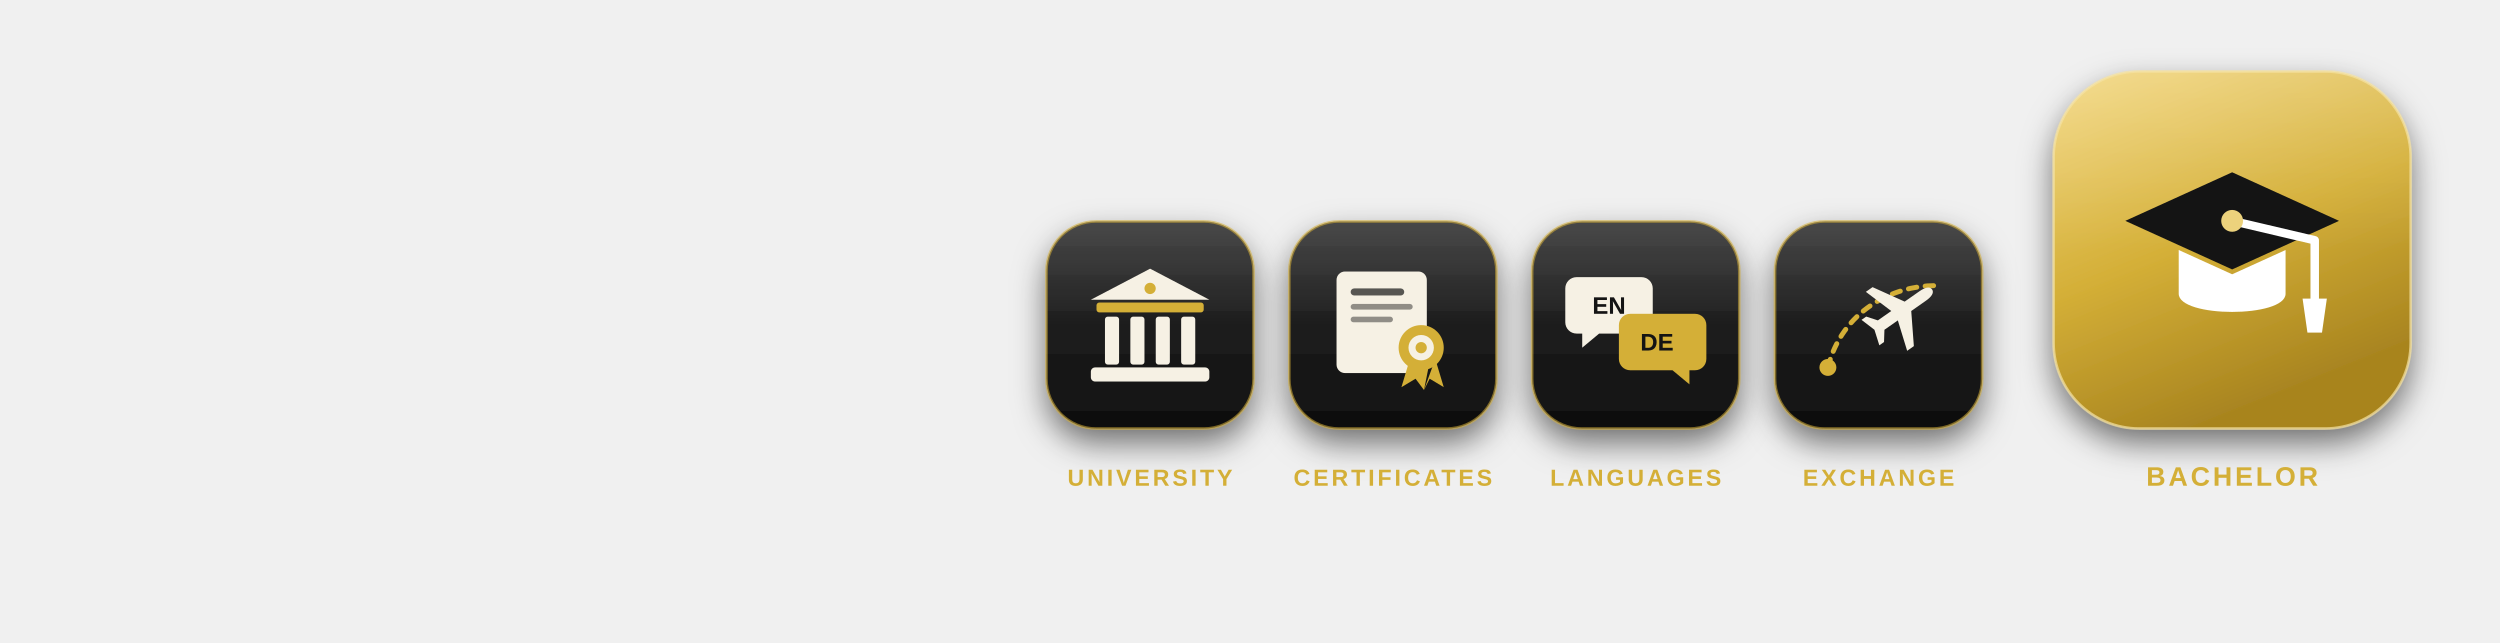
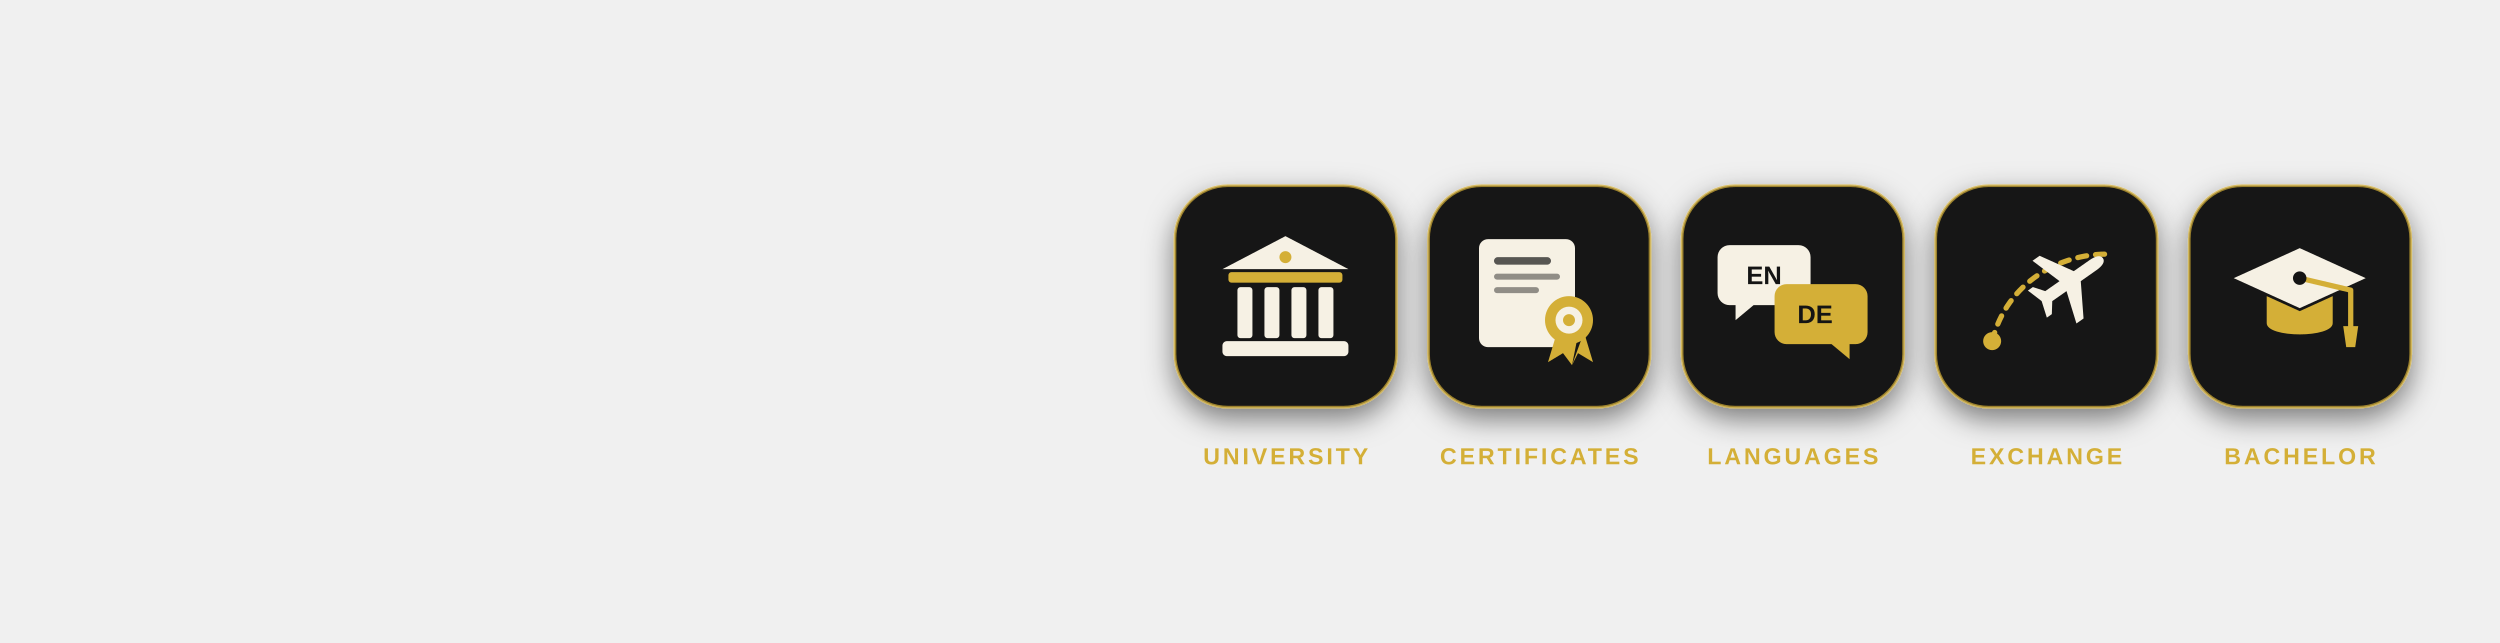
<svg xmlns="http://www.w3.org/2000/svg" viewBox="0 0 1400 360">
  <defs>
-     <linearGradient id="fondoChico" x1="0" y1="0" x2="0" y2="1">
-       <stop offset="0" stop-color="#2c2c2c" />
-       <stop offset="1" stop-color="#0f0f0f" />
-     </linearGradient>
-     <linearGradient id="fondoGrande" x1="0" y1="0" x2="0.4" y2="1">
-       <stop offset="0" stop-color="#f3d77f" />
-       <stop offset="0.55" stop-color="#d4af37" />
-       <stop offset="1" stop-color="#a8841f" />
-     </linearGradient>
-     <linearGradient id="brillo" x1="0" y1="0" x2="0" y2="1">
-       <stop offset="0" stop-color="#ffffff" stop-opacity="0.14" />
-       <stop offset="0.5" stop-color="#ffffff" stop-opacity="0" />
-     </linearGradient>
    <filter id="sombra" x="-30%" y="-30%" width="160%" height="170%">
-       <feDropShadow dx="0" dy="8" stdDeviation="9" flood-color="#000000" flood-opacity="0.55" />
+       <feDropShadow dx="0" dy="6" stdDeviation="8" flood-color="#000000" flood-opacity="0.5" />
    </filter>
  </defs>
-   <g filter="url(#sombra)">
-     <rect x="586" y="124" width="116" height="116" rx="27.84" fill="url(#fondoChico)" />
-   </g>
-   <rect x="586" y="124" width="116" height="116" rx="27.84" fill="url(#brillo)" stroke="#d4af37" stroke-opacity="0.55" stroke-width="1.5" />
-   <g transform="translate(604.56,142.56) scale(0.79)">
+   <rect x="658" y="104" width="124" height="124" rx="29.76" fill="#161616" stroke="#d4af37" stroke-opacity="0.7" stroke-width="1.5" filter="url(#sombra)" />
+   <g transform="translate(677.84,123.84) scale(0.84)">
    <path d="M50,10 L92,32 H8 Z" fill="#f6f1e4" />
    <circle cx="50" cy="24" r="4" fill="#d4af37" />
    <rect x="12" y="34" width="76" height="7" rx="2" fill="#d4af37" />
    <g fill="#f6f1e4">
      <rect x="18" y="44" width="10" height="34" rx="2" />
      <rect x="36" y="44" width="10" height="34" rx="2" />
      <rect x="54" y="44" width="10" height="34" rx="2" />
      <rect x="72" y="44" width="10" height="34" rx="2" />
    </g>
    <rect x="8" y="80" width="84" height="10" rx="3" fill="#f6f1e4" />
  </g>
-   <text x="644" y="272" font-family="Segoe UI, Arial, sans-serif" font-size="13" font-weight="700" letter-spacing="1.6" fill="#d4af37" text-anchor="middle">UNIVERSITY</text>
-   <g filter="url(#sombra)">
-     <rect x="722" y="124" width="116" height="116" rx="27.84" fill="url(#fondoChico)" />
-   </g>
-   <rect x="722" y="124" width="116" height="116" rx="27.84" fill="url(#brillo)" stroke="#d4af37" stroke-opacity="0.55" stroke-width="1.5" />
-   <g transform="translate(740.56,142.56) scale(0.79)">
+   <text x="720" y="260" font-family="Segoe UI, Arial, sans-serif" font-size="13" font-weight="700" letter-spacing="1.6" fill="#d4af37" text-anchor="middle">UNIVERSITY</text>
+   <rect x="800" y="104" width="124" height="124" rx="29.76" fill="#161616" stroke="#d4af37" stroke-opacity="0.7" stroke-width="1.5" filter="url(#sombra)" />
+   <g transform="translate(819.84,123.84) scale(0.84)">
    <rect x="10" y="12" width="64" height="72" rx="6" fill="#f6f1e4" />
    <rect x="20" y="24" width="38" height="5" rx="2.5" fill="#141414" opacity="0.7" />
    <rect x="20" y="35" width="44" height="4" rx="2" fill="#141414" opacity="0.45" />
    <rect x="20" y="44" width="30" height="4" rx="2" fill="#141414" opacity="0.45" />
    <path d="M62,74 L56,94 L66,88 L72,96 L76,76 Z M80,74 L86,94 L76,88 L72,96" fill="#d4af37" />
    <circle cx="70" cy="66" r="16" fill="#d4af37" />
    <circle cx="70" cy="66" r="9" fill="#f6f1e4" />
    <circle cx="70" cy="66" r="4" fill="#d4af37" />
  </g>
-   <text x="780" y="272" font-family="Segoe UI, Arial, sans-serif" font-size="13" font-weight="700" letter-spacing="1.6" fill="#d4af37" text-anchor="middle">CERTIFICATES</text>
-   <g filter="url(#sombra)">
-     <rect x="858" y="124" width="116" height="116" rx="27.84" fill="url(#fondoChico)" />
-   </g>
-   <rect x="858" y="124" width="116" height="116" rx="27.84" fill="url(#brillo)" stroke="#d4af37" stroke-opacity="0.55" stroke-width="1.5" />
-   <g transform="translate(876.56,142.56) scale(0.79)">
+   <text x="862" y="260" font-family="Segoe UI, Arial, sans-serif" font-size="13" font-weight="700" letter-spacing="1.6" fill="#d4af37" text-anchor="middle">CERTIFICATES</text>
+   <rect x="942" y="104" width="124" height="124" rx="29.76" fill="#161616" stroke="#d4af37" stroke-opacity="0.7" stroke-width="1.5" filter="url(#sombra)" />
+   <g transform="translate(961.84,123.84) scale(0.84)">
    <path d="M8,16 h46 a8,8 0 0 1 8,8 v24 a8,8 0 0 1 -8,8 h-30 l-12,10 v-10 h-4 a8,8 0 0 1 -8,-8 v-24 a8,8 0 0 1 8,-8 Z" fill="#f6f1e4" />
    <path d="M92,42 h-46 a8,8 0 0 0 -8,8 v24 a8,8 0 0 0 8,8 h30 l12,10 v-10 h4 a8,8 0 0 0 8,-8 v-24 a8,8 0 0 0 -8,-8 Z" fill="#d4af37" />
    <text x="31" y="42" font-family="Segoe UI, Arial, sans-serif" font-size="17" font-weight="800" fill="#141414" text-anchor="middle">EN</text>
    <text x="65" y="68" font-family="Segoe UI, Arial, sans-serif" font-size="17" font-weight="800" fill="#141414" text-anchor="middle">DE</text>
  </g>
-   <text x="916" y="272" font-family="Segoe UI, Arial, sans-serif" font-size="13" font-weight="700" letter-spacing="1.6" fill="#d4af37" text-anchor="middle">LANGUAGES</text>
-   <g filter="url(#sombra)">
-     <rect x="994" y="124" width="116" height="116" rx="27.84" fill="url(#fondoChico)" />
-   </g>
-   <rect x="994" y="124" width="116" height="116" rx="27.84" fill="url(#brillo)" stroke="#d4af37" stroke-opacity="0.55" stroke-width="1.5" />
-   <g transform="translate(1012.56,142.56) scale(0.79)">
+   <text x="1004" y="260" font-family="Segoe UI, Arial, sans-serif" font-size="13" font-weight="700" letter-spacing="1.6" fill="#d4af37" text-anchor="middle">LANGUAGES</text>
+   <rect x="1084" y="104" width="124" height="124" rx="29.76" fill="#161616" stroke="#d4af37" stroke-opacity="0.7" stroke-width="1.5" filter="url(#sombra)" />
+   <g transform="translate(1103.84,123.84) scale(0.84)">
    <path d="M14,80 C24,40 60,22 90,22" fill="none" stroke="#d4af37" stroke-width="3.5" stroke-dasharray="6 6" stroke-linecap="round" />
    <circle cx="14" cy="80" r="6" fill="#d4af37" />
    <g transform="translate(66,40) rotate(55) scale(0.58) translate(-50,-50)">
      <path d="M50,4 C55,4 57,10 57,18 L57,40 L94,62 L94,72 L57,60 L57,80 L69,89 L69,96 L50,90 L31,96 L31,89 L43,80 L43,60 L6,72 L6,62 L43,40 L43,18 C43,10 45,4 50,4 Z" fill="#f6f1e4" />
    </g>
  </g>
-   <text x="1052" y="272" font-family="Segoe UI, Arial, sans-serif" font-size="13" font-weight="700" letter-spacing="1.6" fill="#d4af37" text-anchor="middle">EXCHANGE</text>
-   <g filter="url(#sombra)">
-     <rect x="1150" y="40" width="200" height="200" rx="48" fill="url(#fondoGrande)" />
+   <text x="1146" y="260" font-family="Segoe UI, Arial, sans-serif" font-size="13" font-weight="700" letter-spacing="1.6" fill="#d4af37" text-anchor="middle">EXCHANGE</text>
+   <rect x="1226" y="104" width="124" height="124" rx="29.76" fill="#161616" stroke="#d4af37" stroke-opacity="0.7" stroke-width="1.5" filter="url(#sombra)" />
+   <g transform="translate(1245.84,123.84) scale(0.84)">
+     <path d="M28,50 L28,68 C28,78 72,78 72,68 L72,50 L50,60 Z" fill="#d4af37" />
+     <path d="M50,18 L94,38 L50,58 L6,38 Z" fill="#f6f1e4" />
+     <path d="M50,38 L84,46 L84,70" fill="none" stroke="#d4af37" stroke-width="3.5" stroke-linecap="round" stroke-linejoin="round" />
+     <circle cx="50" cy="38" r="4.5" fill="#141414" />
+     <path d="M79,70 h10 l-2,14 h-6 Z" fill="#d4af37" />
  </g>
-   <rect x="1150" y="40" width="200" height="200" rx="48" fill="url(#brillo)" stroke="#f6e3a3" stroke-opacity="0.7" stroke-width="1.5" />
-   <g transform="translate(1182,72) scale(1.36)">
-     <path d="M28,50 L28,68 C28,78 72,78 72,68 L72,50 L50,60 Z" fill="#ffffff" />
-     <path d="M50,18 L94,38 L50,58 L6,38 Z" fill="#141414" />
-     <path d="M50,38 L84,46 L84,70" fill="none" stroke="#ffffff" stroke-width="3.5" stroke-linecap="round" stroke-linejoin="round" />
-     <circle cx="50" cy="38" r="4.5" fill="#ecd27c" />
-     <path d="M79,70 h10 l-2,14 h-6 Z" fill="#ffffff" />
-   </g>
-   <text x="1250" y="272" font-family="Segoe UI, Arial, sans-serif" font-size="15" font-weight="700" letter-spacing="1.6" fill="#d4af37" text-anchor="middle">BACHELOR</text>
+   <text x="1288" y="260" font-family="Segoe UI, Arial, sans-serif" font-size="13" font-weight="700" letter-spacing="1.6" fill="#d4af37" text-anchor="middle">BACHELOR</text>
</svg>
